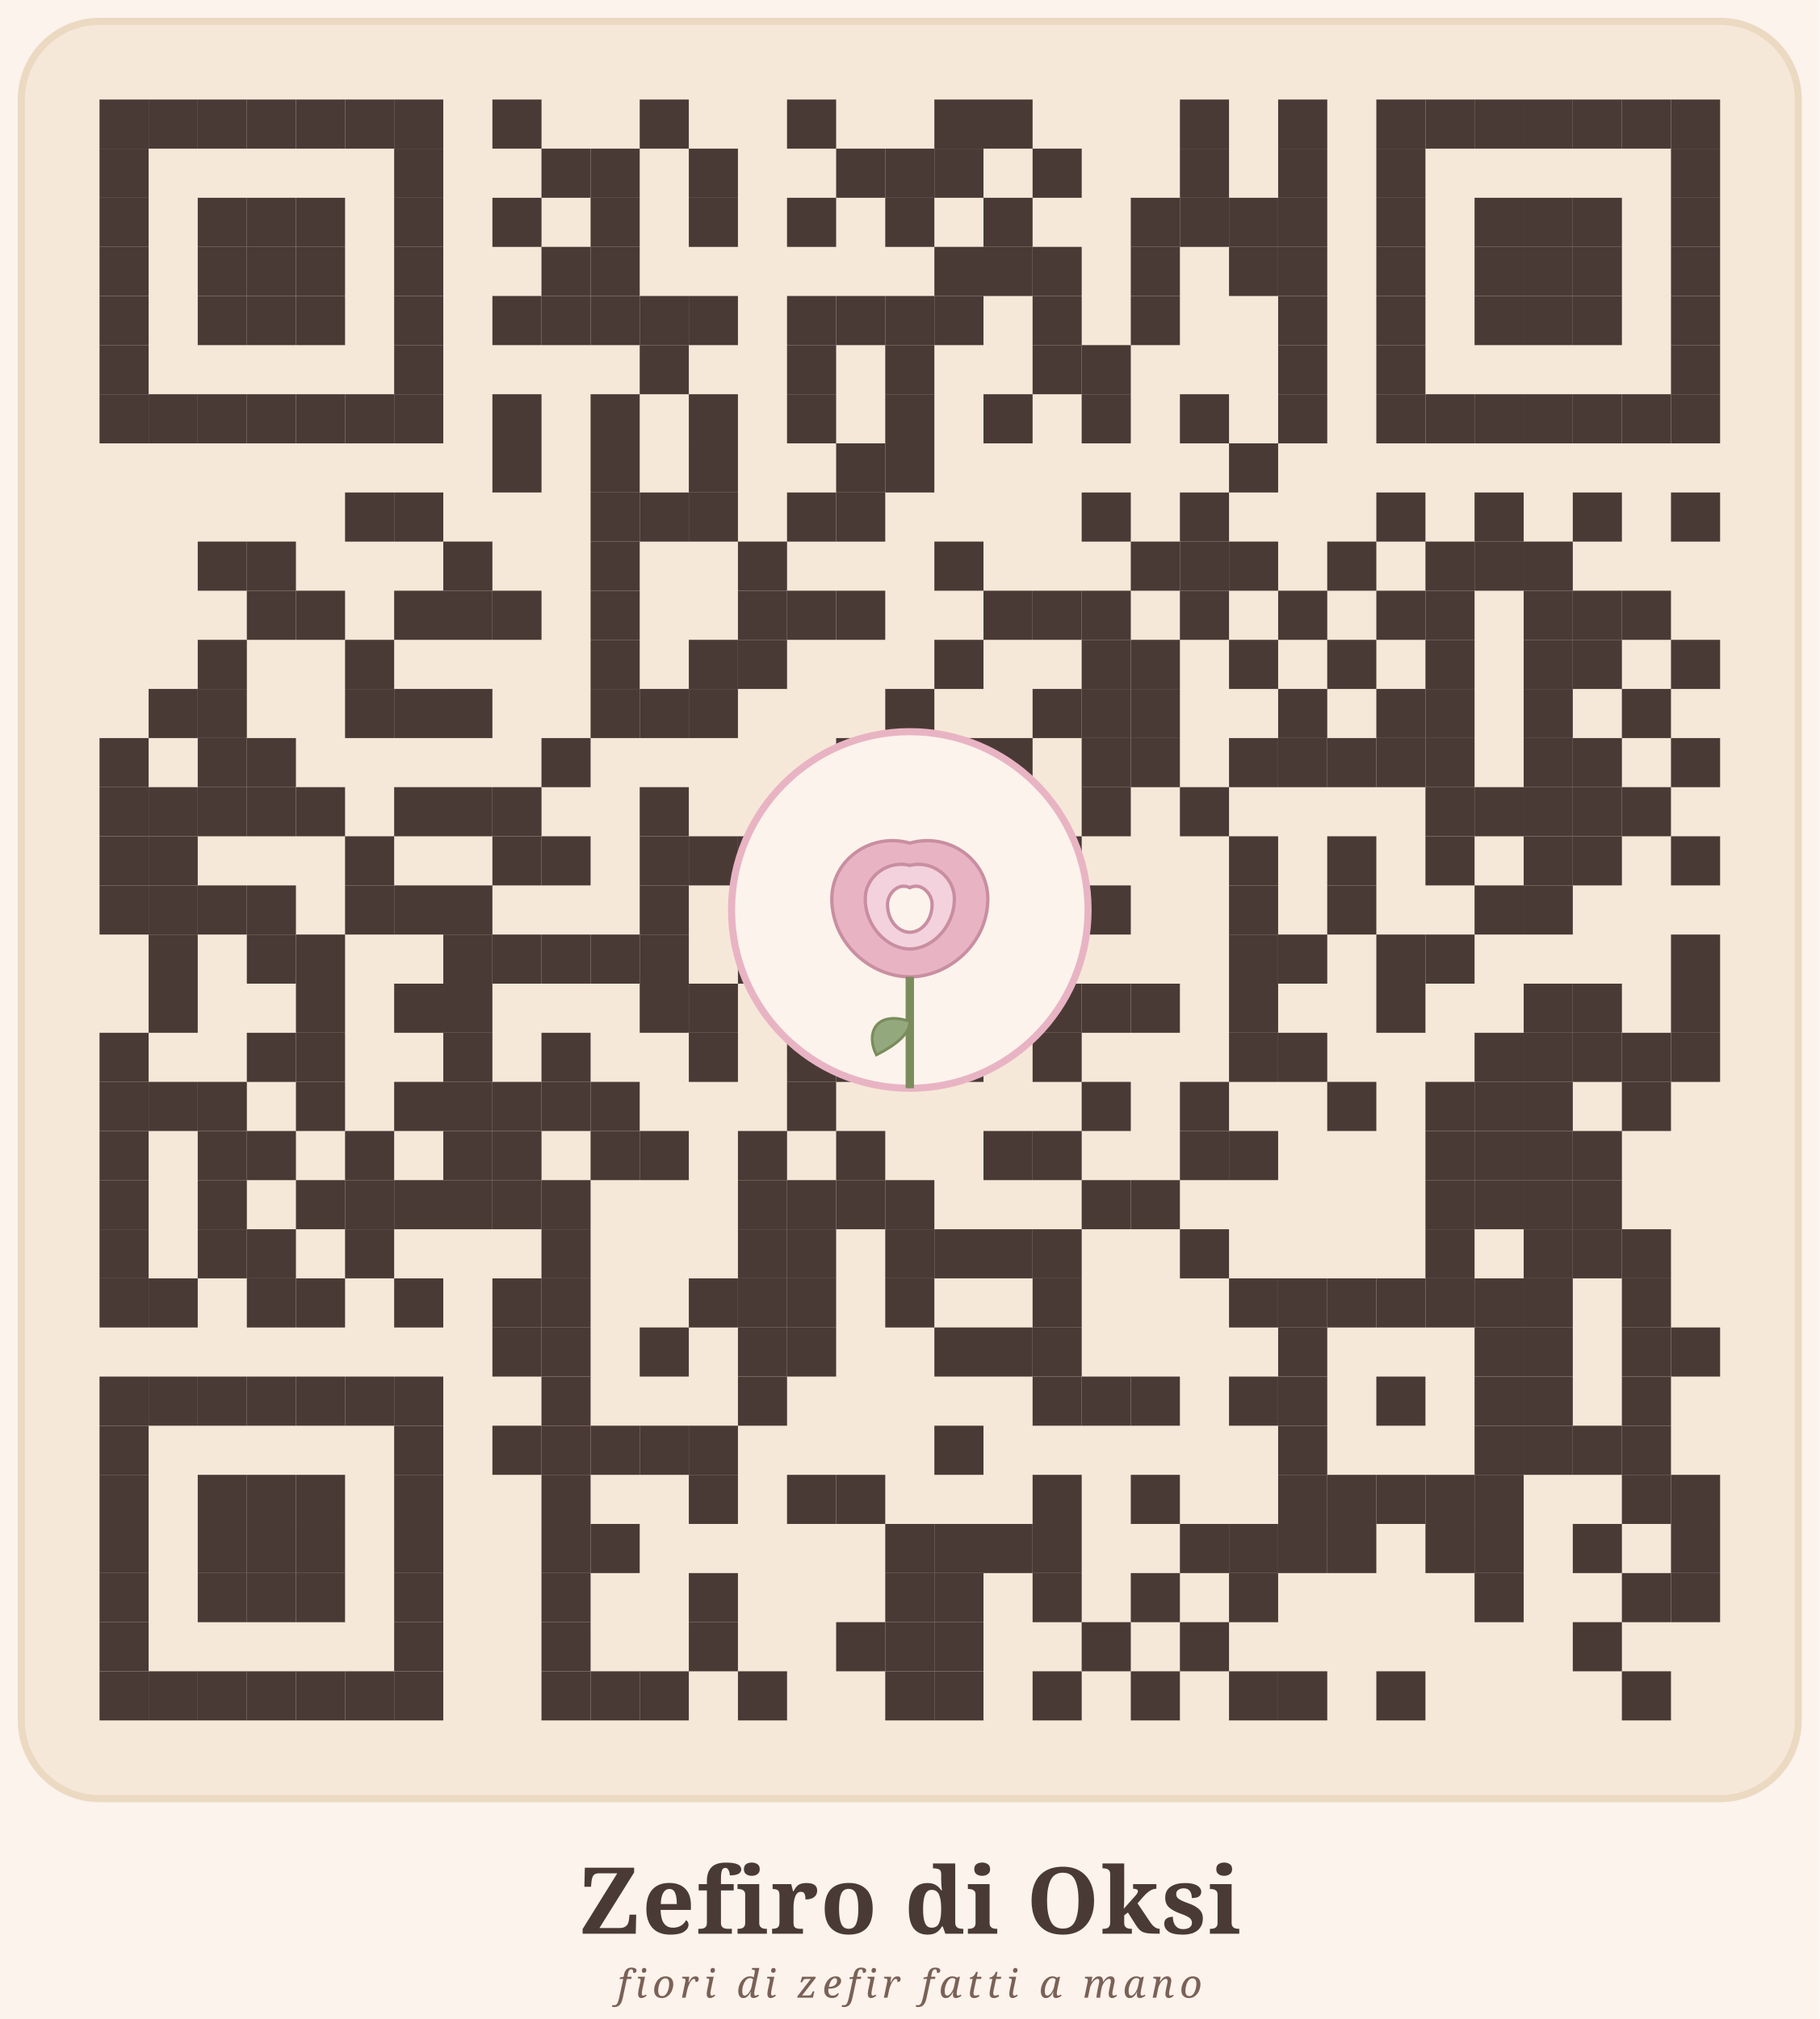
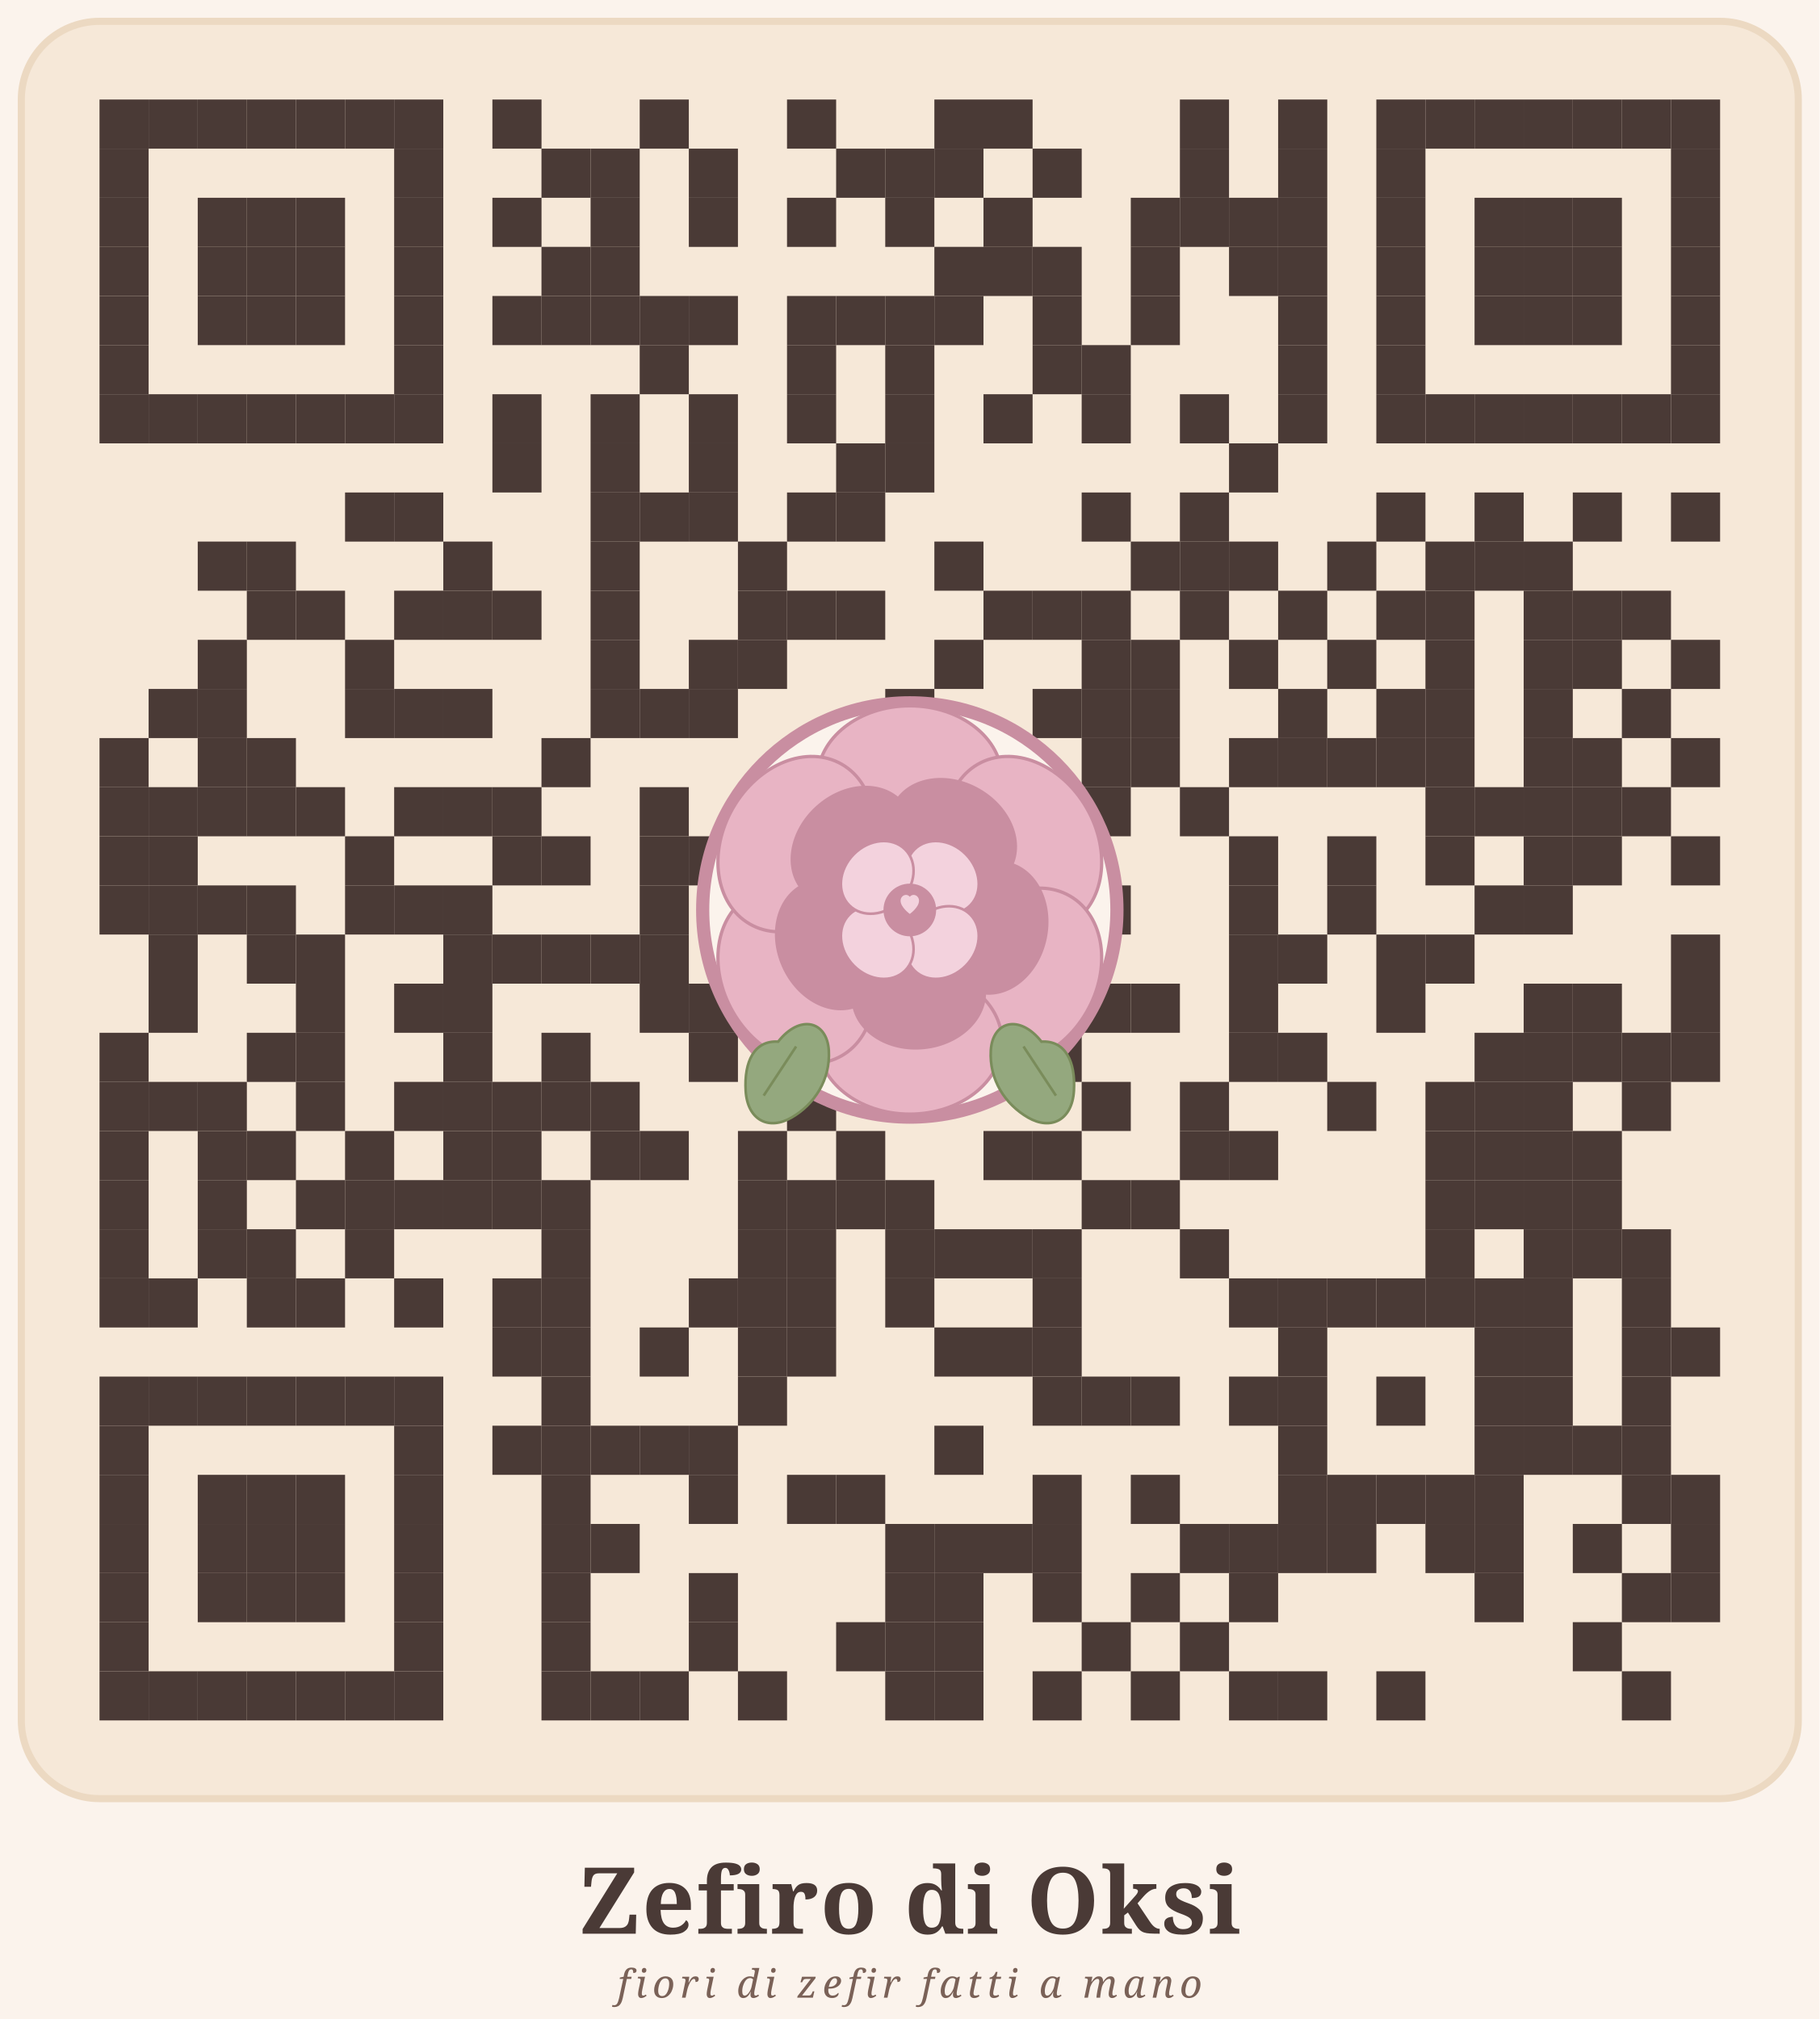
<svg xmlns="http://www.w3.org/2000/svg" viewBox="0 0 512 568" width="512" height="568" role="img" aria-label="QR code del sito Zefiro di Oksi">
  <rect width="100%" height="100%" fill="#fbf3ec" />
  <rect x="6" y="6" width="500" height="500" rx="22" ry="22" fill="#f6e8d8" stroke="#ecd9c2" stroke-width="2" />
  <g fill="#4a3a36">
    <rect x="28.00" y="28.00" width="13.82" height="13.82" />
    <rect x="41.82" y="28.00" width="13.82" height="13.82" />
    <rect x="55.64" y="28.00" width="13.82" height="13.82" />
    <rect x="69.45" y="28.00" width="13.82" height="13.82" />
    <rect x="83.27" y="28.00" width="13.82" height="13.82" />
    <rect x="97.09" y="28.00" width="13.82" height="13.82" />
    <rect x="110.91" y="28.00" width="13.82" height="13.82" />
    <rect x="138.55" y="28.00" width="13.82" height="13.82" />
    <rect x="180.00" y="28.00" width="13.82" height="13.82" />
    <rect x="221.45" y="28.00" width="13.82" height="13.82" />
    <rect x="262.91" y="28.00" width="13.82" height="13.82" />
    <rect x="276.73" y="28.00" width="13.82" height="13.82" />
    <rect x="332.00" y="28.00" width="13.82" height="13.82" />
    <rect x="359.64" y="28.00" width="13.82" height="13.82" />
    <rect x="387.27" y="28.00" width="13.82" height="13.82" />
    <rect x="401.09" y="28.00" width="13.82" height="13.82" />
    <rect x="414.91" y="28.00" width="13.82" height="13.82" />
    <rect x="428.73" y="28.00" width="13.82" height="13.82" />
    <rect x="442.55" y="28.00" width="13.82" height="13.82" />
    <rect x="456.36" y="28.00" width="13.82" height="13.82" />
    <rect x="470.18" y="28.00" width="13.82" height="13.82" />
    <rect x="28.00" y="41.82" width="13.82" height="13.82" />
    <rect x="110.91" y="41.82" width="13.82" height="13.82" />
    <rect x="152.36" y="41.82" width="13.82" height="13.82" />
    <rect x="166.18" y="41.82" width="13.82" height="13.82" />
    <rect x="193.82" y="41.82" width="13.82" height="13.82" />
    <rect x="235.27" y="41.82" width="13.82" height="13.82" />
    <rect x="249.09" y="41.82" width="13.82" height="13.82" />
    <rect x="262.91" y="41.82" width="13.82" height="13.82" />
    <rect x="290.55" y="41.82" width="13.82" height="13.82" />
    <rect x="332.00" y="41.82" width="13.82" height="13.82" />
    <rect x="359.64" y="41.82" width="13.82" height="13.82" />
    <rect x="387.27" y="41.82" width="13.82" height="13.82" />
    <rect x="470.18" y="41.82" width="13.82" height="13.82" />
    <rect x="28.00" y="55.64" width="13.82" height="13.82" />
    <rect x="55.64" y="55.64" width="13.82" height="13.82" />
    <rect x="69.45" y="55.64" width="13.82" height="13.82" />
    <rect x="83.27" y="55.64" width="13.82" height="13.82" />
    <rect x="110.91" y="55.64" width="13.82" height="13.82" />
    <rect x="138.55" y="55.64" width="13.82" height="13.82" />
    <rect x="166.18" y="55.64" width="13.82" height="13.82" />
    <rect x="193.82" y="55.64" width="13.82" height="13.82" />
    <rect x="221.45" y="55.64" width="13.82" height="13.82" />
    <rect x="249.09" y="55.64" width="13.82" height="13.82" />
    <rect x="276.73" y="55.64" width="13.82" height="13.82" />
    <rect x="318.18" y="55.64" width="13.82" height="13.82" />
    <rect x="332.00" y="55.64" width="13.82" height="13.82" />
    <rect x="345.82" y="55.64" width="13.82" height="13.82" />
    <rect x="359.64" y="55.64" width="13.82" height="13.82" />
    <rect x="387.27" y="55.64" width="13.82" height="13.82" />
    <rect x="414.91" y="55.64" width="13.82" height="13.82" />
    <rect x="428.73" y="55.64" width="13.82" height="13.82" />
    <rect x="442.55" y="55.64" width="13.82" height="13.82" />
    <rect x="470.18" y="55.64" width="13.82" height="13.82" />
    <rect x="28.00" y="69.45" width="13.82" height="13.82" />
    <rect x="55.64" y="69.45" width="13.82" height="13.82" />
    <rect x="69.45" y="69.45" width="13.82" height="13.82" />
    <rect x="83.27" y="69.45" width="13.82" height="13.82" />
    <rect x="110.91" y="69.45" width="13.82" height="13.82" />
    <rect x="152.36" y="69.45" width="13.82" height="13.82" />
    <rect x="166.18" y="69.45" width="13.82" height="13.82" />
    <rect x="262.91" y="69.45" width="13.82" height="13.82" />
    <rect x="276.73" y="69.45" width="13.82" height="13.82" />
    <rect x="290.55" y="69.45" width="13.82" height="13.82" />
    <rect x="318.18" y="69.45" width="13.82" height="13.82" />
    <rect x="345.82" y="69.45" width="13.82" height="13.82" />
    <rect x="359.64" y="69.45" width="13.82" height="13.82" />
    <rect x="387.27" y="69.45" width="13.82" height="13.82" />
    <rect x="414.91" y="69.45" width="13.82" height="13.82" />
    <rect x="428.73" y="69.45" width="13.82" height="13.82" />
    <rect x="442.55" y="69.45" width="13.82" height="13.82" />
    <rect x="470.18" y="69.45" width="13.82" height="13.82" />
    <rect x="28.00" y="83.27" width="13.82" height="13.82" />
    <rect x="55.64" y="83.27" width="13.82" height="13.82" />
    <rect x="69.45" y="83.27" width="13.82" height="13.82" />
    <rect x="83.27" y="83.27" width="13.82" height="13.82" />
    <rect x="110.91" y="83.27" width="13.82" height="13.82" />
    <rect x="138.55" y="83.27" width="13.82" height="13.82" />
    <rect x="152.36" y="83.27" width="13.82" height="13.82" />
    <rect x="166.18" y="83.27" width="13.82" height="13.82" />
    <rect x="180.00" y="83.27" width="13.82" height="13.82" />
    <rect x="193.82" y="83.27" width="13.82" height="13.82" />
    <rect x="221.45" y="83.27" width="13.82" height="13.82" />
    <rect x="235.27" y="83.27" width="13.82" height="13.82" />
    <rect x="249.09" y="83.27" width="13.82" height="13.82" />
    <rect x="262.91" y="83.27" width="13.82" height="13.82" />
    <rect x="290.55" y="83.27" width="13.82" height="13.82" />
    <rect x="318.18" y="83.27" width="13.82" height="13.82" />
    <rect x="359.64" y="83.27" width="13.82" height="13.82" />
    <rect x="387.27" y="83.27" width="13.82" height="13.82" />
    <rect x="414.91" y="83.27" width="13.82" height="13.82" />
    <rect x="428.73" y="83.27" width="13.82" height="13.82" />
    <rect x="442.55" y="83.27" width="13.82" height="13.82" />
    <rect x="470.18" y="83.27" width="13.82" height="13.82" />
    <rect x="28.00" y="97.09" width="13.82" height="13.82" />
    <rect x="110.91" y="97.09" width="13.82" height="13.82" />
    <rect x="180.00" y="97.09" width="13.82" height="13.82" />
    <rect x="221.45" y="97.09" width="13.82" height="13.82" />
    <rect x="249.09" y="97.09" width="13.82" height="13.82" />
    <rect x="290.55" y="97.09" width="13.82" height="13.82" />
    <rect x="304.36" y="97.09" width="13.82" height="13.82" />
    <rect x="359.64" y="97.09" width="13.82" height="13.82" />
    <rect x="387.27" y="97.09" width="13.82" height="13.82" />
    <rect x="470.18" y="97.09" width="13.82" height="13.82" />
    <rect x="28.00" y="110.91" width="13.82" height="13.82" />
    <rect x="41.82" y="110.91" width="13.82" height="13.82" />
    <rect x="55.64" y="110.91" width="13.82" height="13.82" />
    <rect x="69.45" y="110.91" width="13.82" height="13.82" />
    <rect x="83.27" y="110.91" width="13.82" height="13.82" />
    <rect x="97.09" y="110.91" width="13.82" height="13.82" />
    <rect x="110.91" y="110.91" width="13.82" height="13.82" />
    <rect x="138.55" y="110.91" width="13.82" height="13.82" />
    <rect x="166.18" y="110.91" width="13.82" height="13.82" />
    <rect x="193.82" y="110.91" width="13.82" height="13.82" />
    <rect x="221.45" y="110.91" width="13.82" height="13.82" />
    <rect x="249.09" y="110.91" width="13.82" height="13.82" />
    <rect x="276.73" y="110.91" width="13.82" height="13.82" />
    <rect x="304.36" y="110.91" width="13.82" height="13.82" />
    <rect x="332.00" y="110.91" width="13.82" height="13.82" />
    <rect x="359.64" y="110.91" width="13.82" height="13.82" />
    <rect x="387.27" y="110.91" width="13.82" height="13.82" />
    <rect x="401.09" y="110.91" width="13.82" height="13.82" />
    <rect x="414.91" y="110.91" width="13.82" height="13.82" />
    <rect x="428.73" y="110.91" width="13.82" height="13.82" />
    <rect x="442.55" y="110.91" width="13.82" height="13.82" />
    <rect x="456.36" y="110.91" width="13.82" height="13.82" />
    <rect x="470.18" y="110.91" width="13.82" height="13.82" />
    <rect x="138.55" y="124.73" width="13.82" height="13.82" />
    <rect x="166.18" y="124.73" width="13.82" height="13.82" />
    <rect x="193.82" y="124.73" width="13.82" height="13.82" />
    <rect x="235.27" y="124.73" width="13.82" height="13.82" />
    <rect x="249.09" y="124.73" width="13.82" height="13.82" />
    <rect x="345.82" y="124.73" width="13.82" height="13.82" />
    <rect x="97.09" y="138.55" width="13.82" height="13.82" />
    <rect x="110.91" y="138.55" width="13.82" height="13.82" />
    <rect x="166.18" y="138.55" width="13.82" height="13.82" />
    <rect x="180.00" y="138.55" width="13.82" height="13.82" />
    <rect x="193.82" y="138.55" width="13.82" height="13.82" />
    <rect x="221.45" y="138.55" width="13.82" height="13.82" />
    <rect x="235.27" y="138.55" width="13.82" height="13.82" />
    <rect x="304.36" y="138.55" width="13.82" height="13.82" />
    <rect x="332.00" y="138.55" width="13.82" height="13.82" />
    <rect x="387.27" y="138.55" width="13.82" height="13.82" />
    <rect x="414.91" y="138.55" width="13.82" height="13.82" />
    <rect x="442.55" y="138.55" width="13.82" height="13.82" />
    <rect x="470.18" y="138.55" width="13.82" height="13.82" />
    <rect x="55.64" y="152.36" width="13.82" height="13.82" />
    <rect x="69.45" y="152.36" width="13.82" height="13.82" />
    <rect x="124.73" y="152.36" width="13.82" height="13.82" />
    <rect x="166.18" y="152.36" width="13.82" height="13.82" />
    <rect x="207.64" y="152.36" width="13.82" height="13.82" />
    <rect x="262.91" y="152.36" width="13.82" height="13.82" />
    <rect x="318.18" y="152.36" width="13.82" height="13.82" />
    <rect x="332.00" y="152.36" width="13.82" height="13.82" />
    <rect x="345.82" y="152.36" width="13.82" height="13.82" />
    <rect x="373.45" y="152.36" width="13.82" height="13.82" />
    <rect x="401.09" y="152.36" width="13.82" height="13.82" />
    <rect x="414.91" y="152.36" width="13.82" height="13.82" />
    <rect x="428.73" y="152.36" width="13.82" height="13.82" />
    <rect x="69.45" y="166.18" width="13.82" height="13.82" />
    <rect x="83.27" y="166.18" width="13.82" height="13.82" />
    <rect x="110.91" y="166.18" width="13.82" height="13.82" />
    <rect x="124.73" y="166.18" width="13.82" height="13.82" />
    <rect x="138.55" y="166.18" width="13.82" height="13.82" />
    <rect x="166.18" y="166.18" width="13.82" height="13.82" />
    <rect x="207.64" y="166.18" width="13.82" height="13.82" />
    <rect x="221.45" y="166.18" width="13.82" height="13.82" />
    <rect x="235.27" y="166.18" width="13.82" height="13.82" />
    <rect x="276.73" y="166.18" width="13.82" height="13.82" />
    <rect x="290.55" y="166.18" width="13.82" height="13.82" />
    <rect x="304.36" y="166.18" width="13.82" height="13.82" />
    <rect x="332.00" y="166.18" width="13.82" height="13.82" />
    <rect x="359.64" y="166.18" width="13.82" height="13.82" />
    <rect x="387.27" y="166.18" width="13.82" height="13.82" />
    <rect x="401.09" y="166.18" width="13.82" height="13.82" />
    <rect x="428.73" y="166.18" width="13.82" height="13.82" />
    <rect x="442.55" y="166.18" width="13.82" height="13.82" />
    <rect x="456.36" y="166.18" width="13.82" height="13.82" />
    <rect x="55.64" y="180.00" width="13.82" height="13.82" />
    <rect x="97.09" y="180.00" width="13.82" height="13.82" />
    <rect x="166.18" y="180.00" width="13.82" height="13.82" />
    <rect x="193.82" y="180.00" width="13.82" height="13.82" />
    <rect x="207.64" y="180.00" width="13.82" height="13.82" />
    <rect x="262.91" y="180.00" width="13.82" height="13.82" />
    <rect x="304.36" y="180.00" width="13.82" height="13.82" />
    <rect x="318.18" y="180.00" width="13.82" height="13.82" />
    <rect x="345.82" y="180.00" width="13.82" height="13.82" />
    <rect x="373.45" y="180.00" width="13.82" height="13.82" />
    <rect x="401.09" y="180.00" width="13.82" height="13.82" />
    <rect x="428.73" y="180.00" width="13.82" height="13.82" />
    <rect x="442.55" y="180.00" width="13.82" height="13.82" />
    <rect x="470.18" y="180.00" width="13.82" height="13.82" />
    <rect x="41.82" y="193.82" width="13.82" height="13.82" />
    <rect x="55.64" y="193.82" width="13.82" height="13.82" />
    <rect x="97.09" y="193.82" width="13.82" height="13.82" />
    <rect x="110.91" y="193.82" width="13.82" height="13.82" />
    <rect x="124.73" y="193.82" width="13.82" height="13.82" />
    <rect x="166.18" y="193.82" width="13.82" height="13.82" />
    <rect x="180.00" y="193.82" width="13.82" height="13.82" />
    <rect x="193.82" y="193.82" width="13.82" height="13.82" />
    <rect x="249.09" y="193.82" width="13.82" height="13.82" />
    <rect x="290.55" y="193.82" width="13.82" height="13.82" />
    <rect x="304.36" y="193.82" width="13.82" height="13.82" />
    <rect x="318.18" y="193.82" width="13.82" height="13.82" />
    <rect x="359.64" y="193.82" width="13.82" height="13.82" />
    <rect x="387.27" y="193.82" width="13.82" height="13.82" />
    <rect x="401.09" y="193.82" width="13.82" height="13.82" />
    <rect x="428.73" y="193.82" width="13.82" height="13.82" />
    <rect x="456.36" y="193.82" width="13.82" height="13.82" />
    <rect x="28.00" y="207.64" width="13.82" height="13.82" />
    <rect x="55.64" y="207.64" width="13.82" height="13.82" />
    <rect x="69.45" y="207.64" width="13.82" height="13.82" />
    <rect x="152.36" y="207.64" width="13.82" height="13.82" />
    <rect x="235.27" y="207.64" width="13.82" height="13.82" />
    <rect x="249.09" y="207.64" width="13.82" height="13.82" />
    <rect x="262.91" y="207.64" width="13.82" height="13.82" />
    <rect x="276.73" y="207.64" width="13.82" height="13.82" />
    <rect x="304.36" y="207.64" width="13.82" height="13.82" />
    <rect x="318.18" y="207.64" width="13.82" height="13.82" />
    <rect x="345.82" y="207.64" width="13.82" height="13.82" />
    <rect x="359.64" y="207.64" width="13.82" height="13.82" />
    <rect x="373.45" y="207.64" width="13.82" height="13.82" />
    <rect x="387.27" y="207.64" width="13.82" height="13.82" />
    <rect x="401.09" y="207.64" width="13.82" height="13.82" />
    <rect x="428.73" y="207.64" width="13.82" height="13.82" />
    <rect x="442.55" y="207.64" width="13.82" height="13.82" />
    <rect x="470.18" y="207.64" width="13.82" height="13.82" />
    <rect x="28.00" y="221.45" width="13.82" height="13.82" />
    <rect x="41.82" y="221.45" width="13.82" height="13.82" />
    <rect x="55.64" y="221.45" width="13.82" height="13.82" />
    <rect x="69.45" y="221.45" width="13.82" height="13.82" />
    <rect x="83.27" y="221.45" width="13.82" height="13.82" />
    <rect x="110.91" y="221.45" width="13.82" height="13.82" />
    <rect x="124.73" y="221.45" width="13.82" height="13.82" />
    <rect x="138.55" y="221.45" width="13.82" height="13.82" />
    <rect x="180.00" y="221.45" width="13.82" height="13.82" />
    <rect x="221.45" y="221.45" width="13.82" height="13.82" />
    <rect x="249.09" y="221.45" width="13.82" height="13.82" />
    <rect x="304.36" y="221.45" width="13.82" height="13.82" />
    <rect x="332.00" y="221.45" width="13.82" height="13.82" />
    <rect x="401.09" y="221.45" width="13.82" height="13.82" />
    <rect x="414.91" y="221.45" width="13.82" height="13.82" />
    <rect x="428.73" y="221.45" width="13.82" height="13.82" />
    <rect x="442.55" y="221.45" width="13.82" height="13.82" />
    <rect x="456.36" y="221.45" width="13.82" height="13.82" />
    <rect x="28.00" y="235.27" width="13.82" height="13.82" />
    <rect x="41.82" y="235.27" width="13.82" height="13.82" />
    <rect x="97.09" y="235.27" width="13.82" height="13.82" />
    <rect x="138.55" y="235.27" width="13.82" height="13.82" />
    <rect x="152.36" y="235.27" width="13.82" height="13.82" />
    <rect x="180.00" y="235.27" width="13.82" height="13.82" />
    <rect x="193.82" y="235.27" width="13.82" height="13.82" />
    <rect x="207.64" y="235.27" width="13.82" height="13.82" />
    <rect x="249.09" y="235.27" width="13.82" height="13.82" />
    <rect x="276.73" y="235.27" width="13.82" height="13.82" />
    <rect x="290.55" y="235.27" width="13.82" height="13.82" />
    <rect x="345.82" y="235.27" width="13.82" height="13.82" />
    <rect x="373.45" y="235.27" width="13.82" height="13.82" />
    <rect x="401.09" y="235.27" width="13.82" height="13.82" />
    <rect x="428.73" y="235.27" width="13.82" height="13.82" />
    <rect x="442.55" y="235.27" width="13.82" height="13.82" />
    <rect x="470.18" y="235.27" width="13.82" height="13.82" />
    <rect x="28.00" y="249.09" width="13.82" height="13.82" />
    <rect x="41.82" y="249.09" width="13.82" height="13.82" />
    <rect x="55.64" y="249.09" width="13.82" height="13.82" />
    <rect x="69.45" y="249.09" width="13.82" height="13.82" />
    <rect x="97.09" y="249.09" width="13.82" height="13.82" />
    <rect x="110.91" y="249.09" width="13.82" height="13.82" />
    <rect x="124.73" y="249.09" width="13.82" height="13.82" />
    <rect x="180.00" y="249.09" width="13.82" height="13.82" />
    <rect x="221.45" y="249.09" width="13.82" height="13.82" />
    <rect x="235.27" y="249.09" width="13.82" height="13.82" />
    <rect x="304.36" y="249.09" width="13.82" height="13.82" />
    <rect x="345.82" y="249.09" width="13.82" height="13.82" />
    <rect x="373.45" y="249.09" width="13.82" height="13.82" />
    <rect x="414.91" y="249.09" width="13.82" height="13.82" />
    <rect x="428.73" y="249.09" width="13.82" height="13.82" />
    <rect x="41.82" y="262.91" width="13.82" height="13.82" />
    <rect x="69.45" y="262.91" width="13.82" height="13.82" />
    <rect x="83.27" y="262.91" width="13.82" height="13.82" />
    <rect x="124.73" y="262.91" width="13.82" height="13.82" />
    <rect x="138.55" y="262.91" width="13.82" height="13.82" />
    <rect x="152.36" y="262.91" width="13.82" height="13.82" />
    <rect x="166.18" y="262.91" width="13.82" height="13.82" />
    <rect x="180.00" y="262.91" width="13.82" height="13.82" />
    <rect x="207.64" y="262.91" width="13.82" height="13.82" />
    <rect x="262.91" y="262.91" width="13.82" height="13.82" />
    <rect x="345.82" y="262.91" width="13.82" height="13.82" />
    <rect x="359.64" y="262.91" width="13.82" height="13.82" />
    <rect x="387.27" y="262.91" width="13.82" height="13.82" />
    <rect x="401.09" y="262.91" width="13.82" height="13.82" />
    <rect x="470.18" y="262.91" width="13.82" height="13.82" />
    <rect x="41.82" y="276.73" width="13.82" height="13.82" />
    <rect x="83.27" y="276.73" width="13.82" height="13.82" />
    <rect x="110.91" y="276.73" width="13.82" height="13.82" />
    <rect x="124.73" y="276.73" width="13.82" height="13.82" />
    <rect x="180.00" y="276.73" width="13.82" height="13.82" />
    <rect x="193.82" y="276.73" width="13.82" height="13.82" />
    <rect x="276.73" y="276.73" width="13.82" height="13.82" />
    <rect x="290.55" y="276.73" width="13.82" height="13.82" />
    <rect x="304.36" y="276.73" width="13.82" height="13.82" />
    <rect x="318.18" y="276.73" width="13.82" height="13.82" />
    <rect x="345.82" y="276.73" width="13.82" height="13.82" />
    <rect x="387.27" y="276.73" width="13.82" height="13.82" />
    <rect x="428.73" y="276.73" width="13.82" height="13.82" />
    <rect x="442.55" y="276.73" width="13.82" height="13.82" />
    <rect x="470.18" y="276.73" width="13.82" height="13.82" />
    <rect x="28.00" y="290.55" width="13.82" height="13.82" />
    <rect x="69.45" y="290.55" width="13.82" height="13.82" />
    <rect x="83.27" y="290.55" width="13.82" height="13.82" />
    <rect x="124.73" y="290.55" width="13.82" height="13.82" />
    <rect x="152.36" y="290.55" width="13.82" height="13.82" />
    <rect x="193.82" y="290.55" width="13.82" height="13.82" />
    <rect x="221.45" y="290.55" width="13.82" height="13.82" />
    <rect x="235.27" y="290.55" width="13.82" height="13.82" />
    <rect x="262.91" y="290.55" width="13.82" height="13.82" />
    <rect x="290.55" y="290.55" width="13.82" height="13.82" />
    <rect x="345.82" y="290.55" width="13.82" height="13.82" />
    <rect x="359.64" y="290.55" width="13.82" height="13.82" />
    <rect x="414.91" y="290.55" width="13.82" height="13.82" />
    <rect x="428.73" y="290.55" width="13.82" height="13.82" />
    <rect x="442.55" y="290.55" width="13.82" height="13.82" />
    <rect x="456.36" y="290.55" width="13.82" height="13.82" />
    <rect x="470.18" y="290.55" width="13.82" height="13.82" />
    <rect x="28.00" y="304.36" width="13.82" height="13.82" />
    <rect x="41.82" y="304.36" width="13.82" height="13.82" />
    <rect x="55.64" y="304.36" width="13.82" height="13.82" />
    <rect x="83.27" y="304.36" width="13.82" height="13.82" />
    <rect x="110.91" y="304.36" width="13.82" height="13.82" />
    <rect x="124.73" y="304.36" width="13.82" height="13.82" />
    <rect x="138.55" y="304.36" width="13.82" height="13.82" />
    <rect x="152.36" y="304.36" width="13.82" height="13.82" />
    <rect x="166.18" y="304.36" width="13.82" height="13.82" />
    <rect x="221.45" y="304.36" width="13.82" height="13.82" />
    <rect x="304.36" y="304.36" width="13.82" height="13.82" />
    <rect x="332.00" y="304.36" width="13.82" height="13.82" />
    <rect x="373.45" y="304.36" width="13.82" height="13.82" />
    <rect x="401.09" y="304.36" width="13.82" height="13.82" />
    <rect x="414.91" y="304.36" width="13.82" height="13.82" />
    <rect x="428.73" y="304.36" width="13.82" height="13.82" />
    <rect x="456.36" y="304.36" width="13.82" height="13.82" />
    <rect x="28.00" y="318.18" width="13.82" height="13.82" />
    <rect x="55.64" y="318.18" width="13.82" height="13.82" />
    <rect x="69.45" y="318.18" width="13.82" height="13.82" />
    <rect x="97.09" y="318.18" width="13.82" height="13.82" />
    <rect x="124.73" y="318.18" width="13.82" height="13.82" />
    <rect x="138.55" y="318.18" width="13.82" height="13.82" />
    <rect x="166.18" y="318.18" width="13.82" height="13.82" />
    <rect x="180.00" y="318.18" width="13.82" height="13.82" />
    <rect x="207.64" y="318.18" width="13.82" height="13.82" />
    <rect x="235.27" y="318.18" width="13.82" height="13.82" />
    <rect x="276.73" y="318.18" width="13.82" height="13.82" />
    <rect x="290.55" y="318.18" width="13.82" height="13.82" />
    <rect x="332.00" y="318.18" width="13.82" height="13.82" />
    <rect x="345.82" y="318.18" width="13.82" height="13.82" />
    <rect x="401.09" y="318.18" width="13.82" height="13.82" />
    <rect x="414.91" y="318.18" width="13.82" height="13.82" />
    <rect x="428.73" y="318.18" width="13.82" height="13.82" />
    <rect x="442.55" y="318.18" width="13.82" height="13.82" />
    <rect x="28.00" y="332.00" width="13.82" height="13.82" />
    <rect x="55.64" y="332.00" width="13.82" height="13.82" />
    <rect x="83.27" y="332.00" width="13.82" height="13.82" />
    <rect x="97.09" y="332.00" width="13.82" height="13.82" />
    <rect x="110.91" y="332.00" width="13.82" height="13.82" />
    <rect x="124.73" y="332.00" width="13.82" height="13.82" />
    <rect x="138.55" y="332.00" width="13.82" height="13.82" />
    <rect x="152.36" y="332.00" width="13.82" height="13.82" />
    <rect x="207.64" y="332.00" width="13.82" height="13.82" />
    <rect x="221.45" y="332.00" width="13.82" height="13.82" />
    <rect x="235.27" y="332.00" width="13.82" height="13.82" />
    <rect x="249.09" y="332.00" width="13.82" height="13.82" />
    <rect x="304.36" y="332.00" width="13.82" height="13.82" />
    <rect x="318.18" y="332.00" width="13.82" height="13.82" />
    <rect x="401.09" y="332.00" width="13.82" height="13.82" />
    <rect x="414.91" y="332.00" width="13.82" height="13.82" />
    <rect x="428.73" y="332.00" width="13.82" height="13.82" />
    <rect x="442.55" y="332.00" width="13.82" height="13.82" />
    <rect x="28.00" y="345.82" width="13.82" height="13.82" />
    <rect x="55.64" y="345.82" width="13.82" height="13.82" />
    <rect x="69.45" y="345.82" width="13.82" height="13.82" />
    <rect x="97.09" y="345.82" width="13.82" height="13.82" />
    <rect x="152.36" y="345.82" width="13.82" height="13.82" />
    <rect x="207.64" y="345.82" width="13.82" height="13.82" />
    <rect x="221.45" y="345.82" width="13.82" height="13.82" />
    <rect x="249.09" y="345.82" width="13.82" height="13.82" />
    <rect x="262.91" y="345.82" width="13.82" height="13.82" />
    <rect x="276.73" y="345.82" width="13.82" height="13.82" />
    <rect x="290.55" y="345.82" width="13.82" height="13.82" />
    <rect x="332.00" y="345.82" width="13.82" height="13.82" />
    <rect x="401.09" y="345.82" width="13.82" height="13.82" />
    <rect x="428.73" y="345.82" width="13.82" height="13.82" />
    <rect x="442.55" y="345.82" width="13.82" height="13.82" />
    <rect x="456.36" y="345.82" width="13.82" height="13.82" />
    <rect x="28.00" y="359.64" width="13.82" height="13.82" />
    <rect x="41.82" y="359.64" width="13.82" height="13.82" />
    <rect x="69.45" y="359.64" width="13.82" height="13.82" />
    <rect x="83.27" y="359.64" width="13.82" height="13.82" />
    <rect x="110.91" y="359.64" width="13.82" height="13.82" />
    <rect x="138.55" y="359.64" width="13.82" height="13.82" />
    <rect x="152.36" y="359.64" width="13.82" height="13.82" />
    <rect x="193.82" y="359.64" width="13.82" height="13.82" />
    <rect x="207.64" y="359.64" width="13.82" height="13.82" />
    <rect x="221.45" y="359.64" width="13.82" height="13.82" />
    <rect x="249.09" y="359.64" width="13.82" height="13.82" />
    <rect x="290.55" y="359.64" width="13.82" height="13.82" />
    <rect x="345.82" y="359.64" width="13.82" height="13.82" />
    <rect x="359.64" y="359.64" width="13.82" height="13.82" />
    <rect x="373.45" y="359.64" width="13.82" height="13.82" />
    <rect x="387.27" y="359.64" width="13.82" height="13.82" />
    <rect x="401.09" y="359.64" width="13.82" height="13.82" />
    <rect x="414.91" y="359.64" width="13.82" height="13.82" />
    <rect x="428.73" y="359.64" width="13.82" height="13.82" />
    <rect x="456.36" y="359.64" width="13.82" height="13.82" />
    <rect x="138.55" y="373.45" width="13.82" height="13.82" />
    <rect x="152.36" y="373.45" width="13.82" height="13.82" />
    <rect x="180.00" y="373.45" width="13.82" height="13.82" />
    <rect x="207.64" y="373.45" width="13.82" height="13.82" />
    <rect x="221.45" y="373.45" width="13.82" height="13.82" />
    <rect x="262.91" y="373.45" width="13.82" height="13.82" />
    <rect x="276.73" y="373.45" width="13.82" height="13.82" />
    <rect x="290.55" y="373.45" width="13.82" height="13.82" />
    <rect x="359.64" y="373.45" width="13.82" height="13.82" />
    <rect x="414.91" y="373.45" width="13.82" height="13.82" />
    <rect x="428.73" y="373.45" width="13.82" height="13.82" />
    <rect x="456.36" y="373.45" width="13.82" height="13.82" />
    <rect x="470.18" y="373.45" width="13.82" height="13.82" />
    <rect x="28.00" y="387.27" width="13.82" height="13.82" />
    <rect x="41.82" y="387.27" width="13.82" height="13.82" />
    <rect x="55.64" y="387.27" width="13.82" height="13.82" />
    <rect x="69.45" y="387.27" width="13.82" height="13.82" />
    <rect x="83.27" y="387.27" width="13.82" height="13.82" />
    <rect x="97.09" y="387.27" width="13.82" height="13.82" />
    <rect x="110.91" y="387.27" width="13.82" height="13.82" />
    <rect x="152.36" y="387.27" width="13.82" height="13.82" />
    <rect x="207.64" y="387.27" width="13.82" height="13.82" />
    <rect x="290.55" y="387.27" width="13.82" height="13.82" />
    <rect x="304.36" y="387.27" width="13.82" height="13.82" />
    <rect x="318.18" y="387.27" width="13.82" height="13.82" />
    <rect x="345.82" y="387.27" width="13.82" height="13.82" />
    <rect x="359.64" y="387.27" width="13.82" height="13.82" />
    <rect x="387.27" y="387.27" width="13.82" height="13.82" />
    <rect x="414.91" y="387.27" width="13.82" height="13.82" />
    <rect x="428.73" y="387.27" width="13.82" height="13.82" />
    <rect x="456.36" y="387.27" width="13.82" height="13.82" />
    <rect x="28.00" y="401.09" width="13.82" height="13.82" />
    <rect x="110.91" y="401.09" width="13.82" height="13.82" />
    <rect x="138.55" y="401.09" width="13.82" height="13.82" />
    <rect x="152.36" y="401.09" width="13.82" height="13.82" />
    <rect x="166.18" y="401.09" width="13.82" height="13.82" />
    <rect x="180.00" y="401.09" width="13.82" height="13.82" />
    <rect x="193.82" y="401.09" width="13.82" height="13.82" />
    <rect x="262.91" y="401.09" width="13.82" height="13.82" />
    <rect x="359.64" y="401.09" width="13.82" height="13.82" />
    <rect x="414.91" y="401.09" width="13.82" height="13.82" />
    <rect x="428.73" y="401.09" width="13.82" height="13.82" />
    <rect x="442.55" y="401.09" width="13.82" height="13.82" />
    <rect x="456.36" y="401.09" width="13.82" height="13.82" />
    <rect x="28.00" y="414.91" width="13.82" height="13.82" />
    <rect x="55.64" y="414.91" width="13.82" height="13.82" />
    <rect x="69.45" y="414.91" width="13.82" height="13.82" />
    <rect x="83.27" y="414.91" width="13.82" height="13.82" />
    <rect x="110.91" y="414.91" width="13.82" height="13.82" />
    <rect x="152.36" y="414.91" width="13.82" height="13.82" />
    <rect x="193.82" y="414.91" width="13.82" height="13.82" />
    <rect x="221.45" y="414.91" width="13.82" height="13.82" />
    <rect x="235.27" y="414.91" width="13.82" height="13.82" />
    <rect x="290.55" y="414.91" width="13.82" height="13.82" />
    <rect x="318.18" y="414.91" width="13.82" height="13.82" />
    <rect x="359.64" y="414.91" width="13.82" height="13.82" />
    <rect x="373.45" y="414.91" width="13.82" height="13.82" />
    <rect x="387.27" y="414.91" width="13.82" height="13.82" />
    <rect x="401.09" y="414.91" width="13.82" height="13.82" />
    <rect x="414.91" y="414.91" width="13.82" height="13.82" />
    <rect x="456.36" y="414.91" width="13.82" height="13.82" />
    <rect x="470.18" y="414.91" width="13.82" height="13.82" />
    <rect x="28.00" y="428.73" width="13.82" height="13.82" />
    <rect x="55.64" y="428.73" width="13.82" height="13.82" />
    <rect x="69.45" y="428.73" width="13.82" height="13.82" />
    <rect x="83.27" y="428.73" width="13.82" height="13.82" />
    <rect x="110.91" y="428.73" width="13.82" height="13.82" />
    <rect x="152.36" y="428.73" width="13.82" height="13.82" />
    <rect x="166.18" y="428.73" width="13.82" height="13.82" />
    <rect x="249.09" y="428.73" width="13.82" height="13.82" />
    <rect x="262.91" y="428.73" width="13.82" height="13.82" />
    <rect x="276.73" y="428.73" width="13.82" height="13.82" />
    <rect x="290.55" y="428.73" width="13.82" height="13.82" />
    <rect x="332.00" y="428.73" width="13.82" height="13.82" />
    <rect x="345.82" y="428.73" width="13.82" height="13.82" />
    <rect x="359.64" y="428.73" width="13.82" height="13.82" />
    <rect x="373.45" y="428.73" width="13.82" height="13.82" />
    <rect x="401.09" y="428.73" width="13.82" height="13.82" />
    <rect x="414.91" y="428.73" width="13.82" height="13.82" />
    <rect x="442.55" y="428.73" width="13.82" height="13.82" />
    <rect x="470.18" y="428.73" width="13.82" height="13.82" />
    <rect x="28.00" y="442.55" width="13.82" height="13.82" />
    <rect x="55.64" y="442.55" width="13.82" height="13.82" />
    <rect x="69.45" y="442.55" width="13.82" height="13.82" />
    <rect x="83.27" y="442.55" width="13.82" height="13.82" />
    <rect x="110.91" y="442.55" width="13.82" height="13.82" />
    <rect x="152.36" y="442.55" width="13.82" height="13.82" />
    <rect x="193.82" y="442.55" width="13.82" height="13.82" />
    <rect x="249.09" y="442.55" width="13.82" height="13.82" />
    <rect x="262.91" y="442.55" width="13.82" height="13.82" />
    <rect x="290.55" y="442.55" width="13.82" height="13.82" />
    <rect x="318.18" y="442.55" width="13.82" height="13.82" />
    <rect x="345.82" y="442.55" width="13.82" height="13.82" />
    <rect x="414.91" y="442.55" width="13.82" height="13.82" />
    <rect x="456.36" y="442.55" width="13.82" height="13.82" />
    <rect x="470.18" y="442.55" width="13.82" height="13.82" />
    <rect x="28.00" y="456.36" width="13.82" height="13.82" />
    <rect x="110.91" y="456.36" width="13.82" height="13.82" />
    <rect x="152.36" y="456.36" width="13.82" height="13.82" />
    <rect x="193.82" y="456.36" width="13.82" height="13.82" />
    <rect x="235.27" y="456.36" width="13.82" height="13.82" />
    <rect x="249.09" y="456.36" width="13.82" height="13.82" />
    <rect x="262.91" y="456.36" width="13.82" height="13.82" />
    <rect x="304.36" y="456.36" width="13.82" height="13.82" />
    <rect x="332.00" y="456.36" width="13.82" height="13.82" />
    <rect x="442.55" y="456.36" width="13.82" height="13.82" />
    <rect x="28.00" y="470.18" width="13.82" height="13.82" />
    <rect x="41.82" y="470.18" width="13.82" height="13.82" />
    <rect x="55.64" y="470.18" width="13.82" height="13.82" />
    <rect x="69.45" y="470.18" width="13.82" height="13.82" />
    <rect x="83.27" y="470.18" width="13.82" height="13.82" />
    <rect x="97.09" y="470.18" width="13.82" height="13.82" />
    <rect x="110.91" y="470.18" width="13.82" height="13.82" />
    <rect x="152.36" y="470.18" width="13.82" height="13.82" />
    <rect x="166.18" y="470.18" width="13.82" height="13.82" />
    <rect x="180.00" y="470.18" width="13.82" height="13.82" />
    <rect x="207.64" y="470.18" width="13.82" height="13.82" />
    <rect x="249.09" y="470.18" width="13.82" height="13.82" />
    <rect x="262.91" y="470.18" width="13.82" height="13.82" />
    <rect x="290.55" y="470.18" width="13.82" height="13.82" />
    <rect x="318.18" y="470.18" width="13.82" height="13.82" />
    <rect x="345.82" y="470.18" width="13.82" height="13.82" />
    <rect x="359.64" y="470.18" width="13.82" height="13.82" />
    <rect x="387.27" y="470.18" width="13.82" height="13.82" />
    <rect x="456.36" y="470.18" width="13.82" height="13.82" />
  </g>
-   <g transform="translate(205.84 205.84)">
-     <circle cx="50.16" cy="50.16" r="50.16" fill="#fbf3ec" stroke="#e8b4c4" stroke-width="2" />
-     <g transform="translate(50.16 50.16) scale(1.5675)">
-       <g fill="#e8b4c4" stroke="#c98ea1" stroke-width="0.6">
-         <path d="M0,-12 C-7,-14 -14,-9 -14,-2 C-14,6 -7,12 0,12 C7,12 14,6 14,-2 C14,-9 7,-14 0,-12 Z" />
-         <path d="M0,-8 C-4,-9 -8,-6 -8,-2 C-8,3 -4,7 0,7 C4,7 8,3 8,-2 C8,-6 4,-9 0,-8 Z" fill="#f3d2dd" />
-         <path d="M0,-4 C-2,-5 -4,-3 -4,-1 C-4,2 -2,4 0,4 C2,4 4,2 4,-1 C4,-3 2,-5 0,-4 Z" fill="#fbf3ec" />
+   <g transform="translate(196.72 196.72)">
+     <circle cx="59.28" cy="59.28" r="58.28" fill="#fbf3ec" stroke="#c98ea1" stroke-width="3.71" />
+     <g transform="translate(59.28 59.28) scale(1.8525)">
+       <g fill="#e8b4c4" stroke="#c98ea1" stroke-width="0.5" stroke-linejoin="round">
+         <ellipse cx="0" cy="-20" rx="14" ry="11" transform="rotate(0)" />
+         <ellipse cx="0" cy="-20" rx="14" ry="11" transform="rotate(60)" />
+         <ellipse cx="0" cy="-20" rx="14" ry="11" transform="rotate(120)" />
+         <ellipse cx="0" cy="-20" rx="14" ry="11" transform="rotate(180)" />
+         <ellipse cx="0" cy="-20" rx="14" ry="11" transform="rotate(240)" />
+         <ellipse cx="0" cy="-20" rx="14" ry="11" transform="rotate(300)" />
      </g>
-       <line x1="0" y1="12" x2="0" y2="32" stroke="#7a8c5b" stroke-width="1.5" />
-       <path d="M0,20 C-6,18 -8,22 -6,26 C-2,24 0,22 0,20 Z" fill="#94a87e" stroke="#7a8c5b" stroke-width="0.5" />
+       <g fill="#c98ea1" stroke="#c98ea1" stroke-width="0.5" stroke-linejoin="round">
+         <ellipse cx="0" cy="-13" rx="10" ry="8" transform="rotate(30)" />
+         <ellipse cx="0" cy="-13" rx="10" ry="8" transform="rotate(102)" />
+         <ellipse cx="0" cy="-13" rx="10" ry="8" transform="rotate(174)" />
+         <ellipse cx="0" cy="-13" rx="10" ry="8" transform="rotate(246)" />
+         <ellipse cx="0" cy="-13" rx="10" ry="8" transform="rotate(318)" />
+       </g>
+       <g fill="#f3d2dd" stroke="#c98ea1" stroke-width="0.4" stroke-linejoin="round">
+         <ellipse cx="0" cy="-7" rx="6" ry="5" transform="rotate(45)" />
+         <ellipse cx="0" cy="-7" rx="6" ry="5" transform="rotate(135)" />
+         <ellipse cx="0" cy="-7" rx="6" ry="5" transform="rotate(225)" />
+         <ellipse cx="0" cy="-7" rx="6" ry="5" transform="rotate(315)" />
+       </g>
+       <circle cx="0" cy="0" r="4" fill="#c98ea1" />
+       <path d="M -1.4,-1.4 C -1.4,-2.2 -0.5,-2.6 0,-2 C 0.5,-2.6 1.4,-2.2 1.4,-1.4 C 1.4,-0.4 0,0.6 0,0.6 C 0,0.6 -1.4,-0.4 -1.4,-1.4 Z" fill="#f3d2dd" stroke="none" />
+       <g transform="translate(-20 20) rotate(-30)">
+         <path d="M 0,0 C -3,-2 -6,0 -8,4 C -10,8 -8,11 -4,11 C 0,11 4,9 6,5 C 8,1 5,-2 0,0 Z" fill="#94a87e" stroke="#7a8c5b" stroke-width="0.4" />
+         <line x1="-6" y1="6" x2="2" y2="2" stroke="#7a8c5b" stroke-width="0.4" />
+       </g>
+       <g transform="translate(20 20) rotate(30)">
+         <path d="M 0,0 C 3,-2 6,0 8,4 C 10,8 8,11 4,11 C 0,11 -4,9 -6,5 C -8,1 -5,-2 0,0 Z" fill="#94a87e" stroke="#7a8c5b" stroke-width="0.4" />
+         <line x1="6" y1="6" x2="-2" y2="2" stroke="#7a8c5b" stroke-width="0.4" />
+       </g>
    </g>
  </g>
  <g font-family="'Cormorant Garamond', Georgia, serif" text-anchor="middle">
    <text x="256" y="544" font-size="26" font-weight="600" fill="#4a3a36" letter-spacing="0.5">Zefiro di Oksi</text>
    <text x="256" y="562" font-size="11" font-style="italic" fill="#7a6157" letter-spacing="1.5">fiori di zefir fatti a mano</text>
  </g>
</svg>
